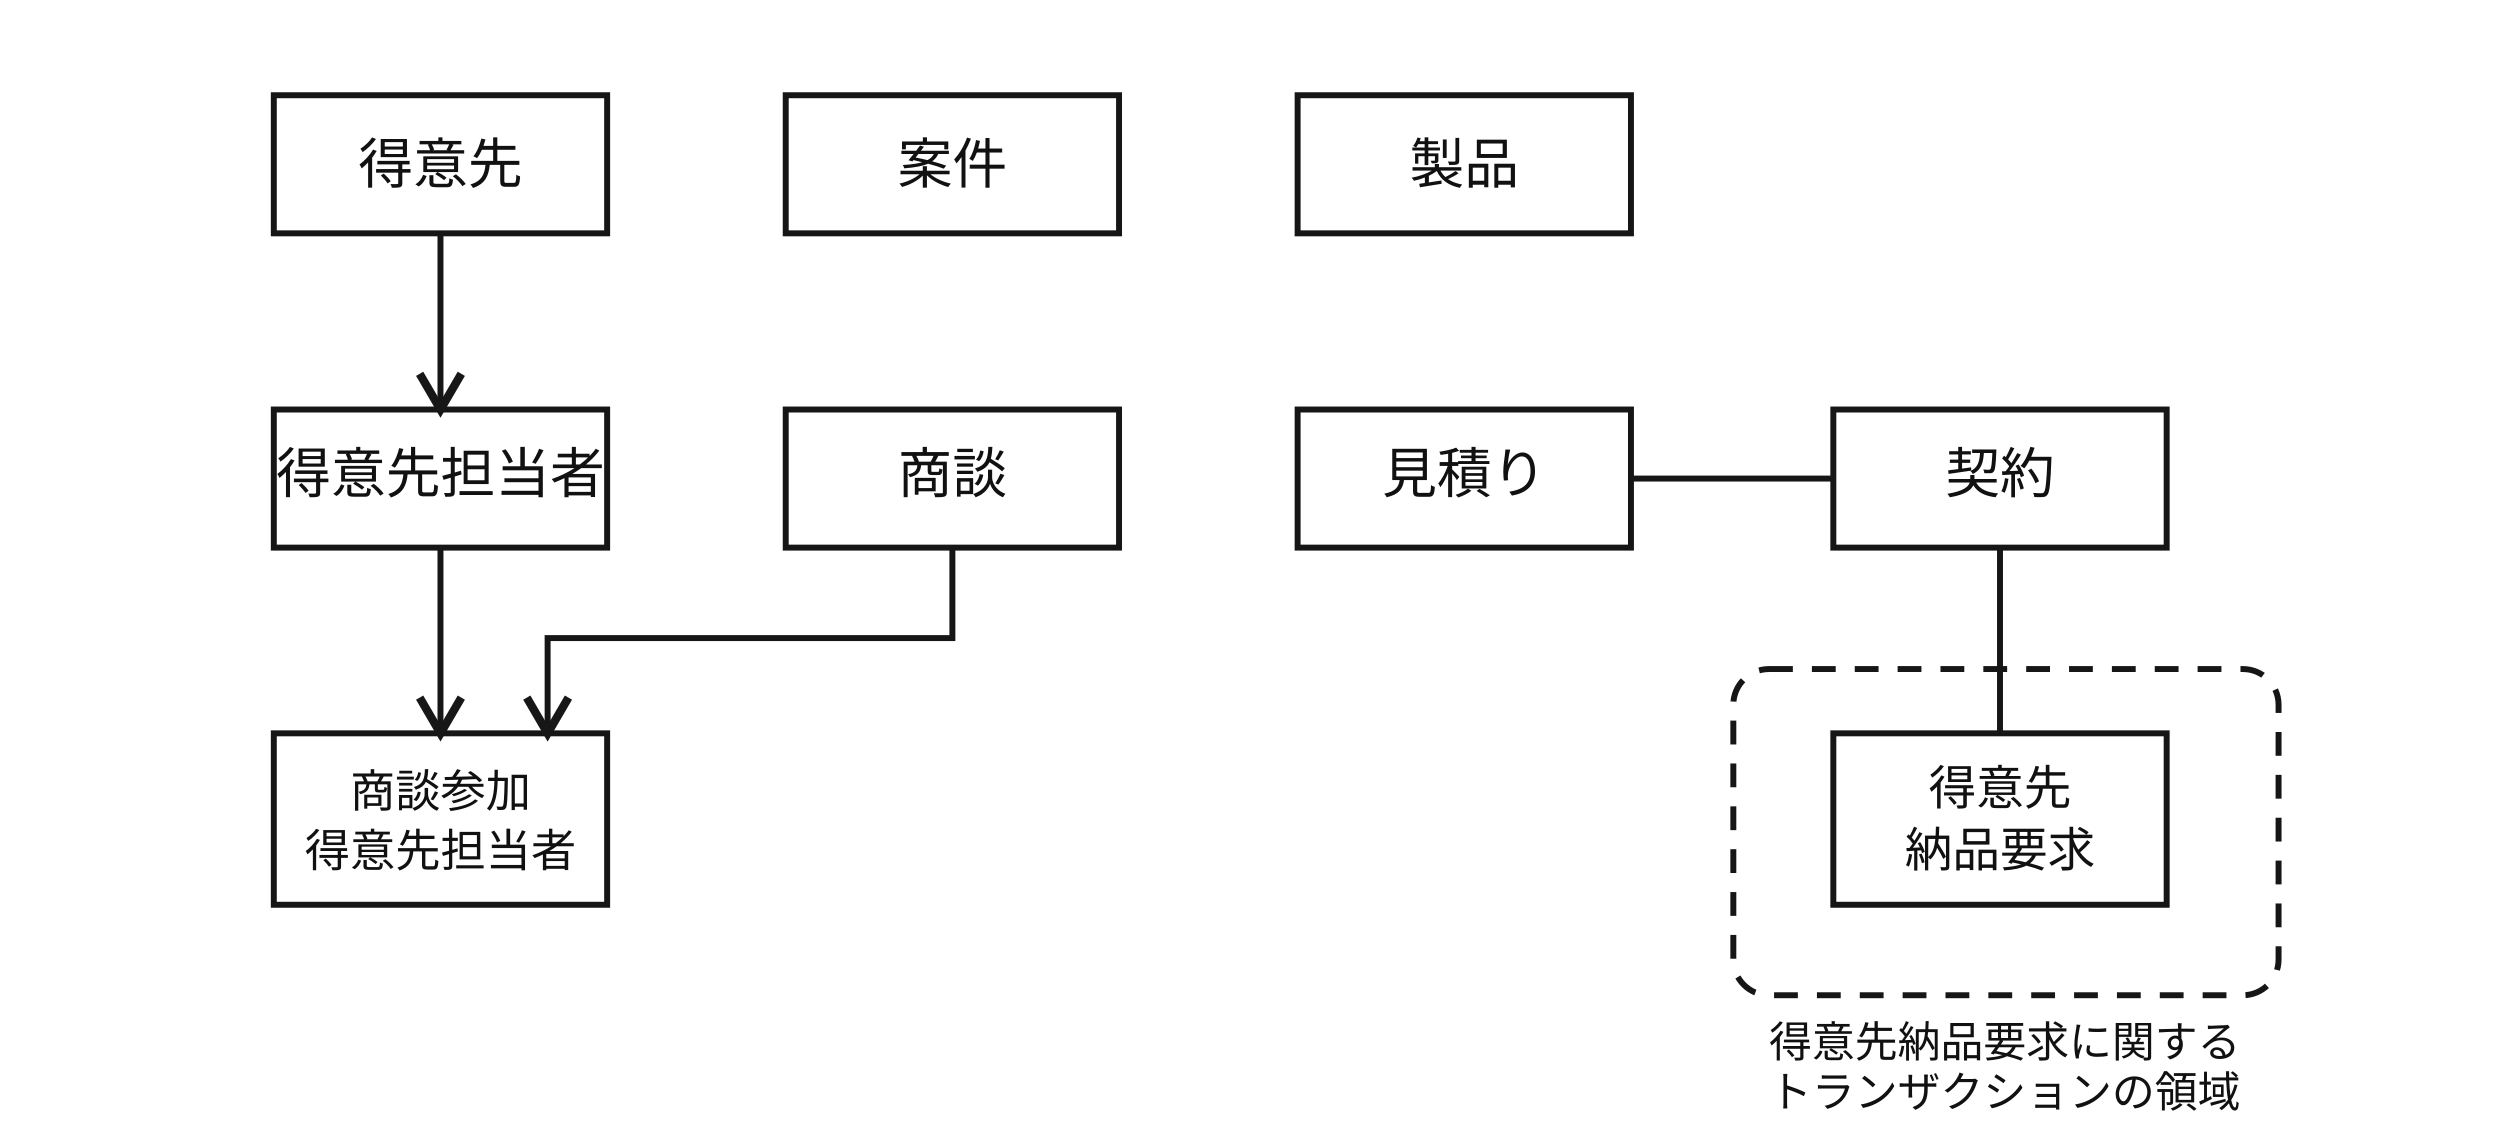
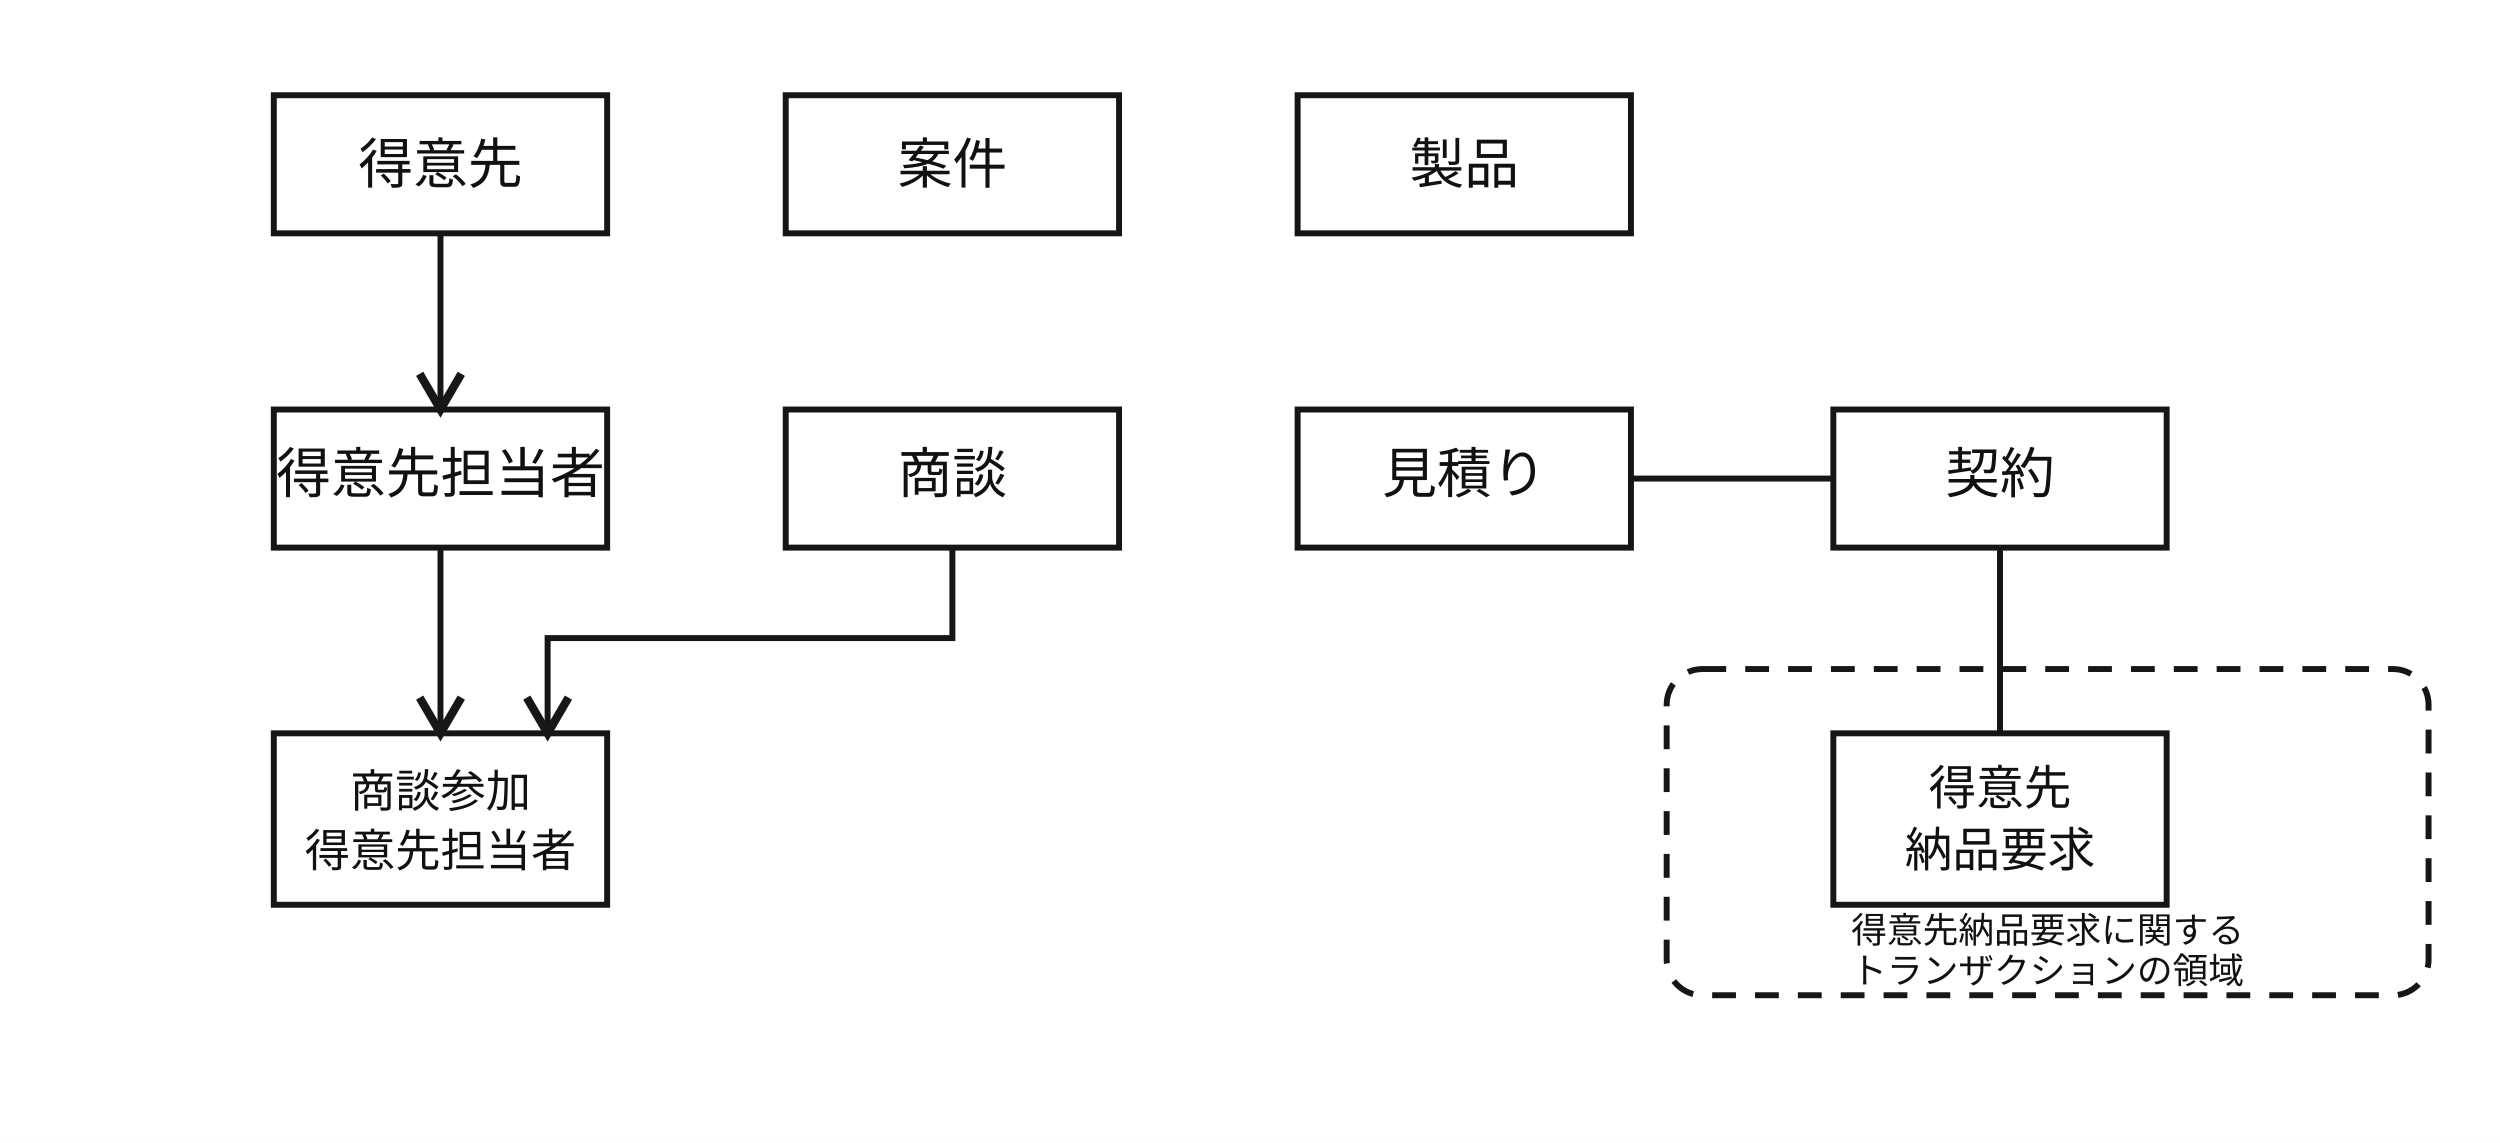
<svg xmlns="http://www.w3.org/2000/svg" viewBox="0 0 1050 480" role="img" aria-labelledby="title desc">
  <defs>
    <marker id="arrow" markerWidth="9" markerHeight="9" refX="7" refY="4.5" orient="auto">
      <path d="M1,1 L7,4.5 L1,8" fill="none" stroke="#171717" stroke-width="1.4" />
    </marker>
  </defs>
  <rect width="1050" height="480" fill="white" />
  <g stroke="#161616" fill="none" stroke-width="2.5">
    <rect x="115" y="40" width="140" height="58" />
    <rect x="330" y="40" width="140" height="58" />
    <rect x="545" y="40" width="140" height="58" />
    <rect x="115" y="172" width="140" height="58" />
    <rect x="330" y="172" width="140" height="58" />
    <rect x="545" y="172" width="140" height="58" />
    <rect x="770" y="172" width="140" height="58" />
    <rect x="115" y="308" width="140" height="72" />
    <rect x="770" y="308" width="140" height="72" />
    <path d="M185 98 V172" marker-end="url(#arrow)" />
    <path d="M185 230 V308" marker-end="url(#arrow)" />
    <path d="M400 230 V268 H230 V308" marker-end="url(#arrow)" />
    <path d="M685 201 H770" />
    <path d="M840 230 V308" />
-     <rect x="728" y="281" width="229" height="137" rx="15" stroke-dasharray="10 8" />
+     <rect x="700" y="281" width="320" height="137" rx="15" stroke-dasharray="10 8" />
  </g>
  <g fill="#111" font-family="Yu Gothic,Meiryo,Noto Sans CJK JP,sans-serif" font-size="23" text-anchor="middle">
    <text x="185" y="77">得意先</text>
    <text x="400" y="77">案件</text>
    <text x="615" y="77">製品</text>
    <text x="185" y="207">得意先担当者</text>
    <text x="400" y="207">商談</text>
    <text x="615" y="207">見積り</text>
    <text x="840" y="207">契約</text>
    <text x="185" y="339" font-size="19">商談参加</text>
    <text x="185" y="364" font-size="19">得意先担当者</text>
    <text x="840" y="338" font-size="20">得意先</text>
    <text x="840" y="364" font-size="20">納品要求</text>
-     <text x="842" y="444" font-size="18">得意先納品要求に関する</text>
-     <text x="842" y="465" font-size="18">トランザクションの領域</text>
+     <text x="860" y="396" font-size="15">得意先納品要求に関する</text>
+     <text x="860" y="413" font-size="15">トランザクションの領域</text>
  </g>
</svg>
